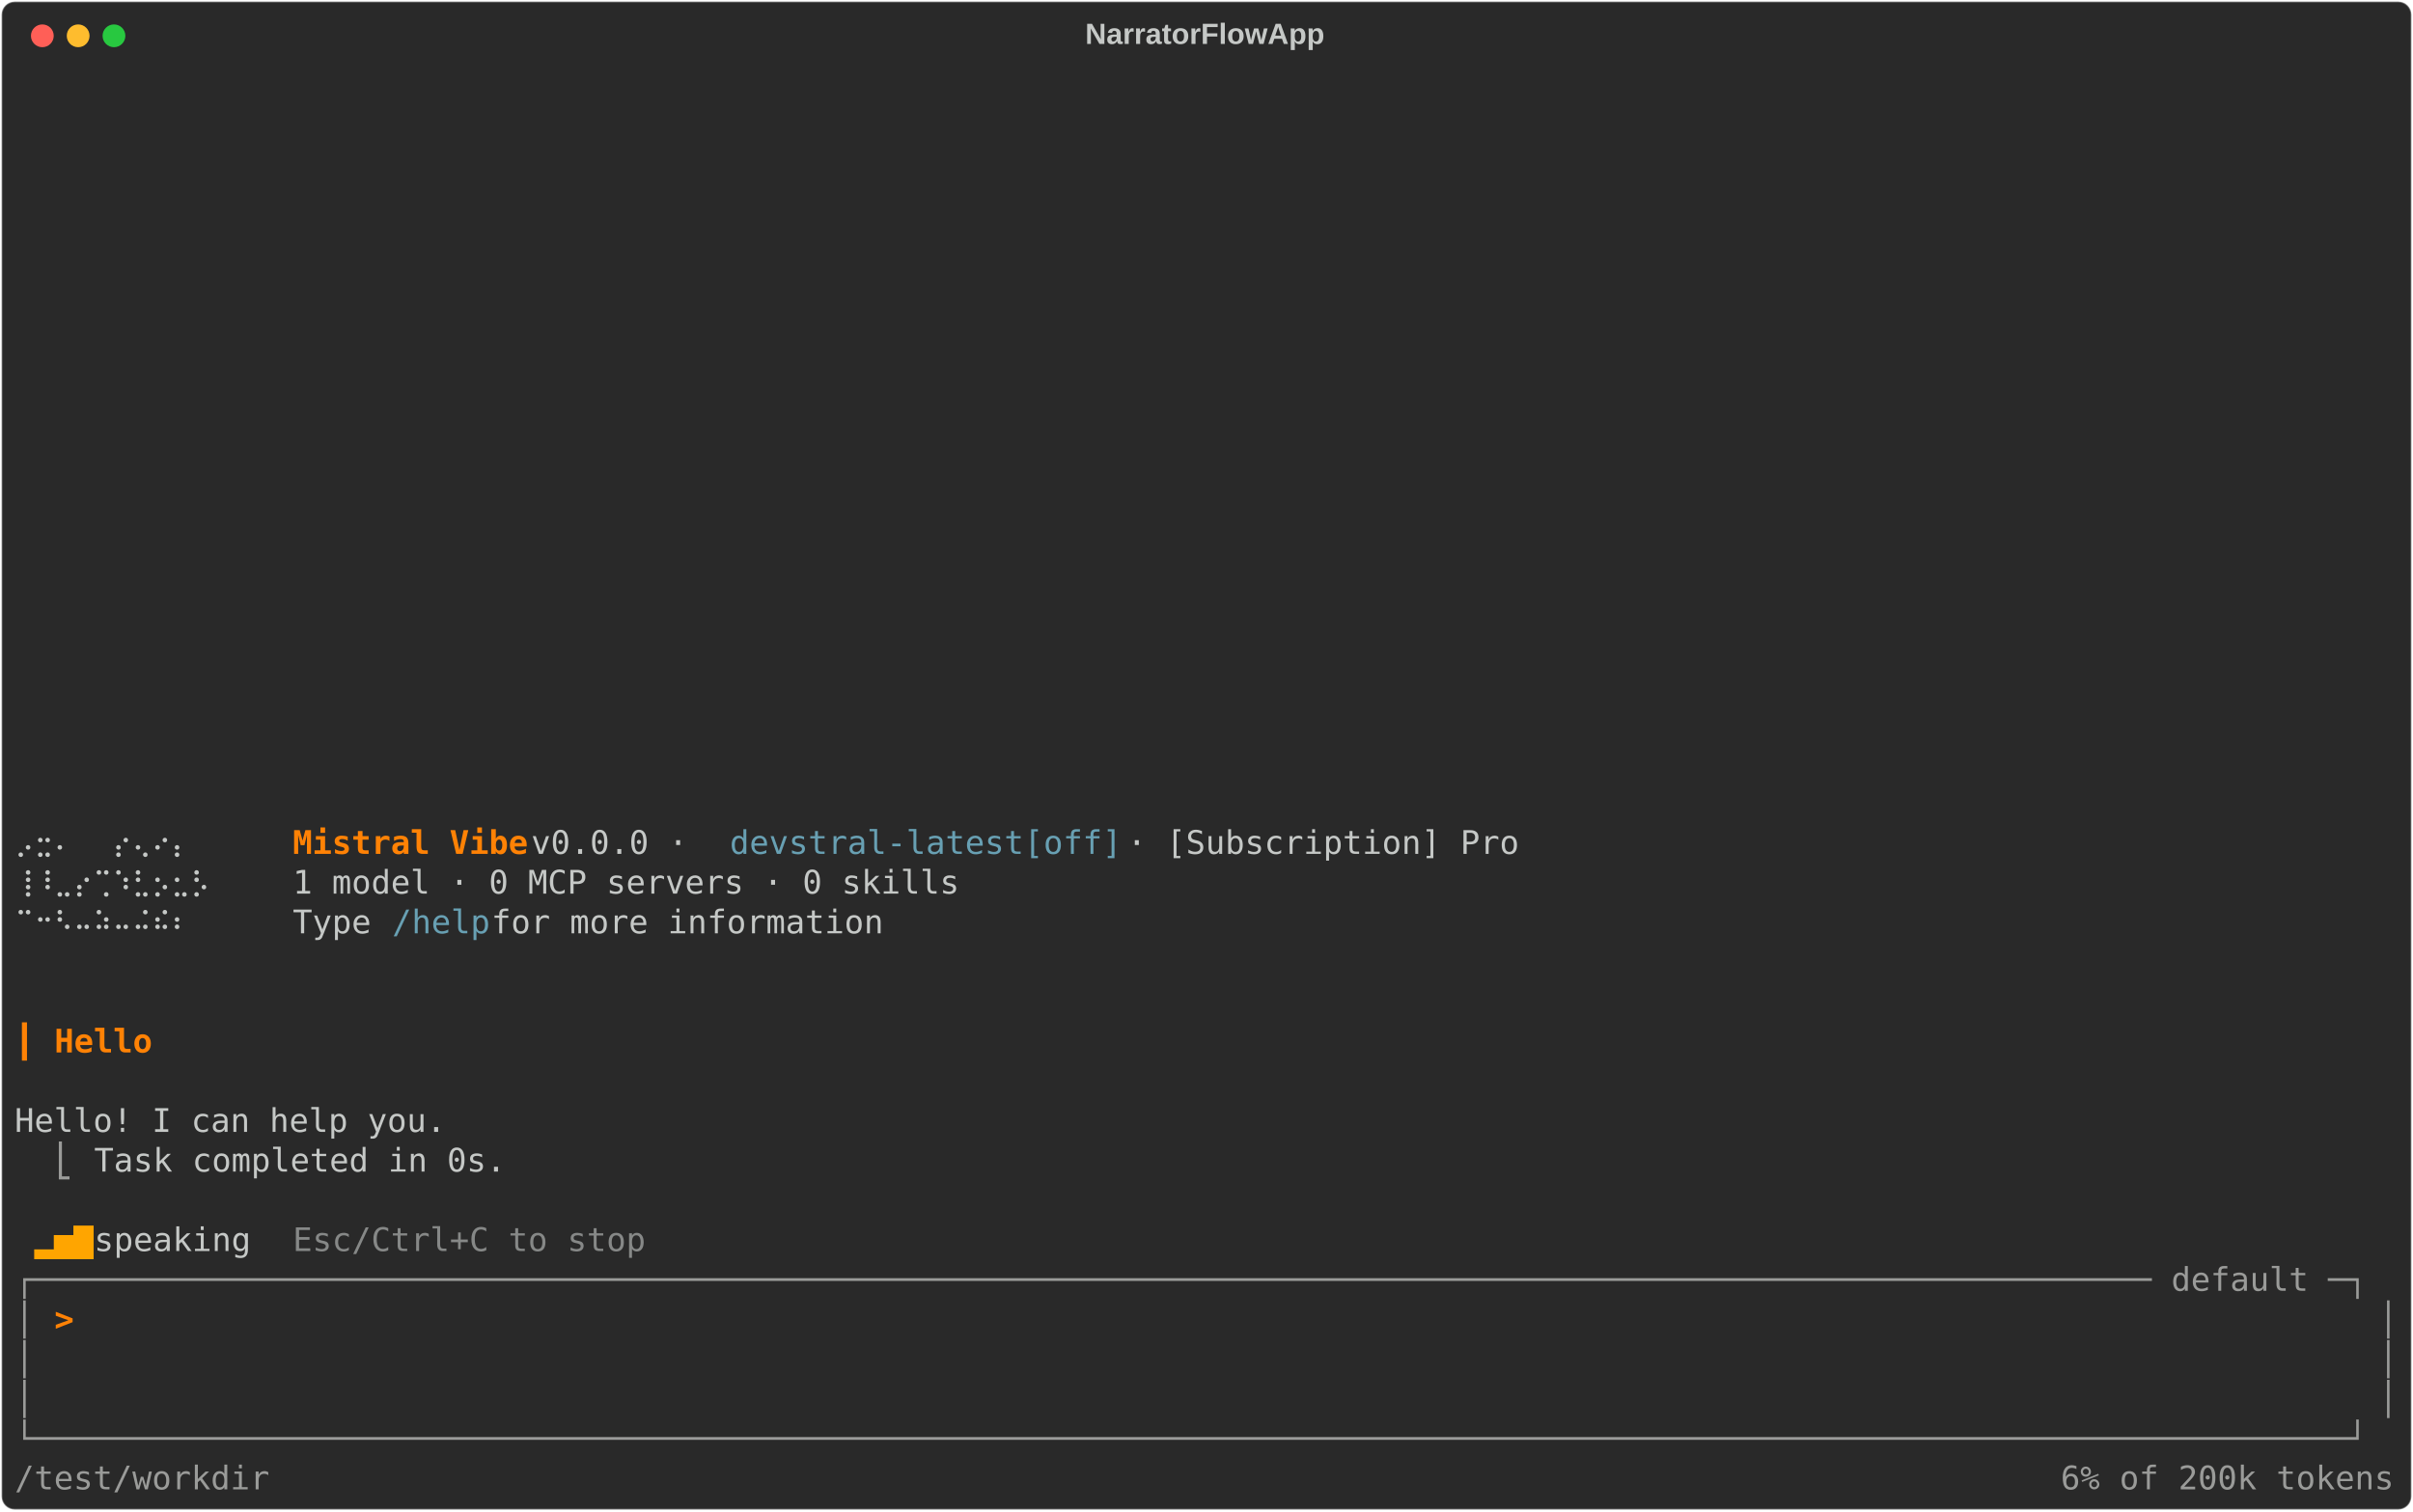
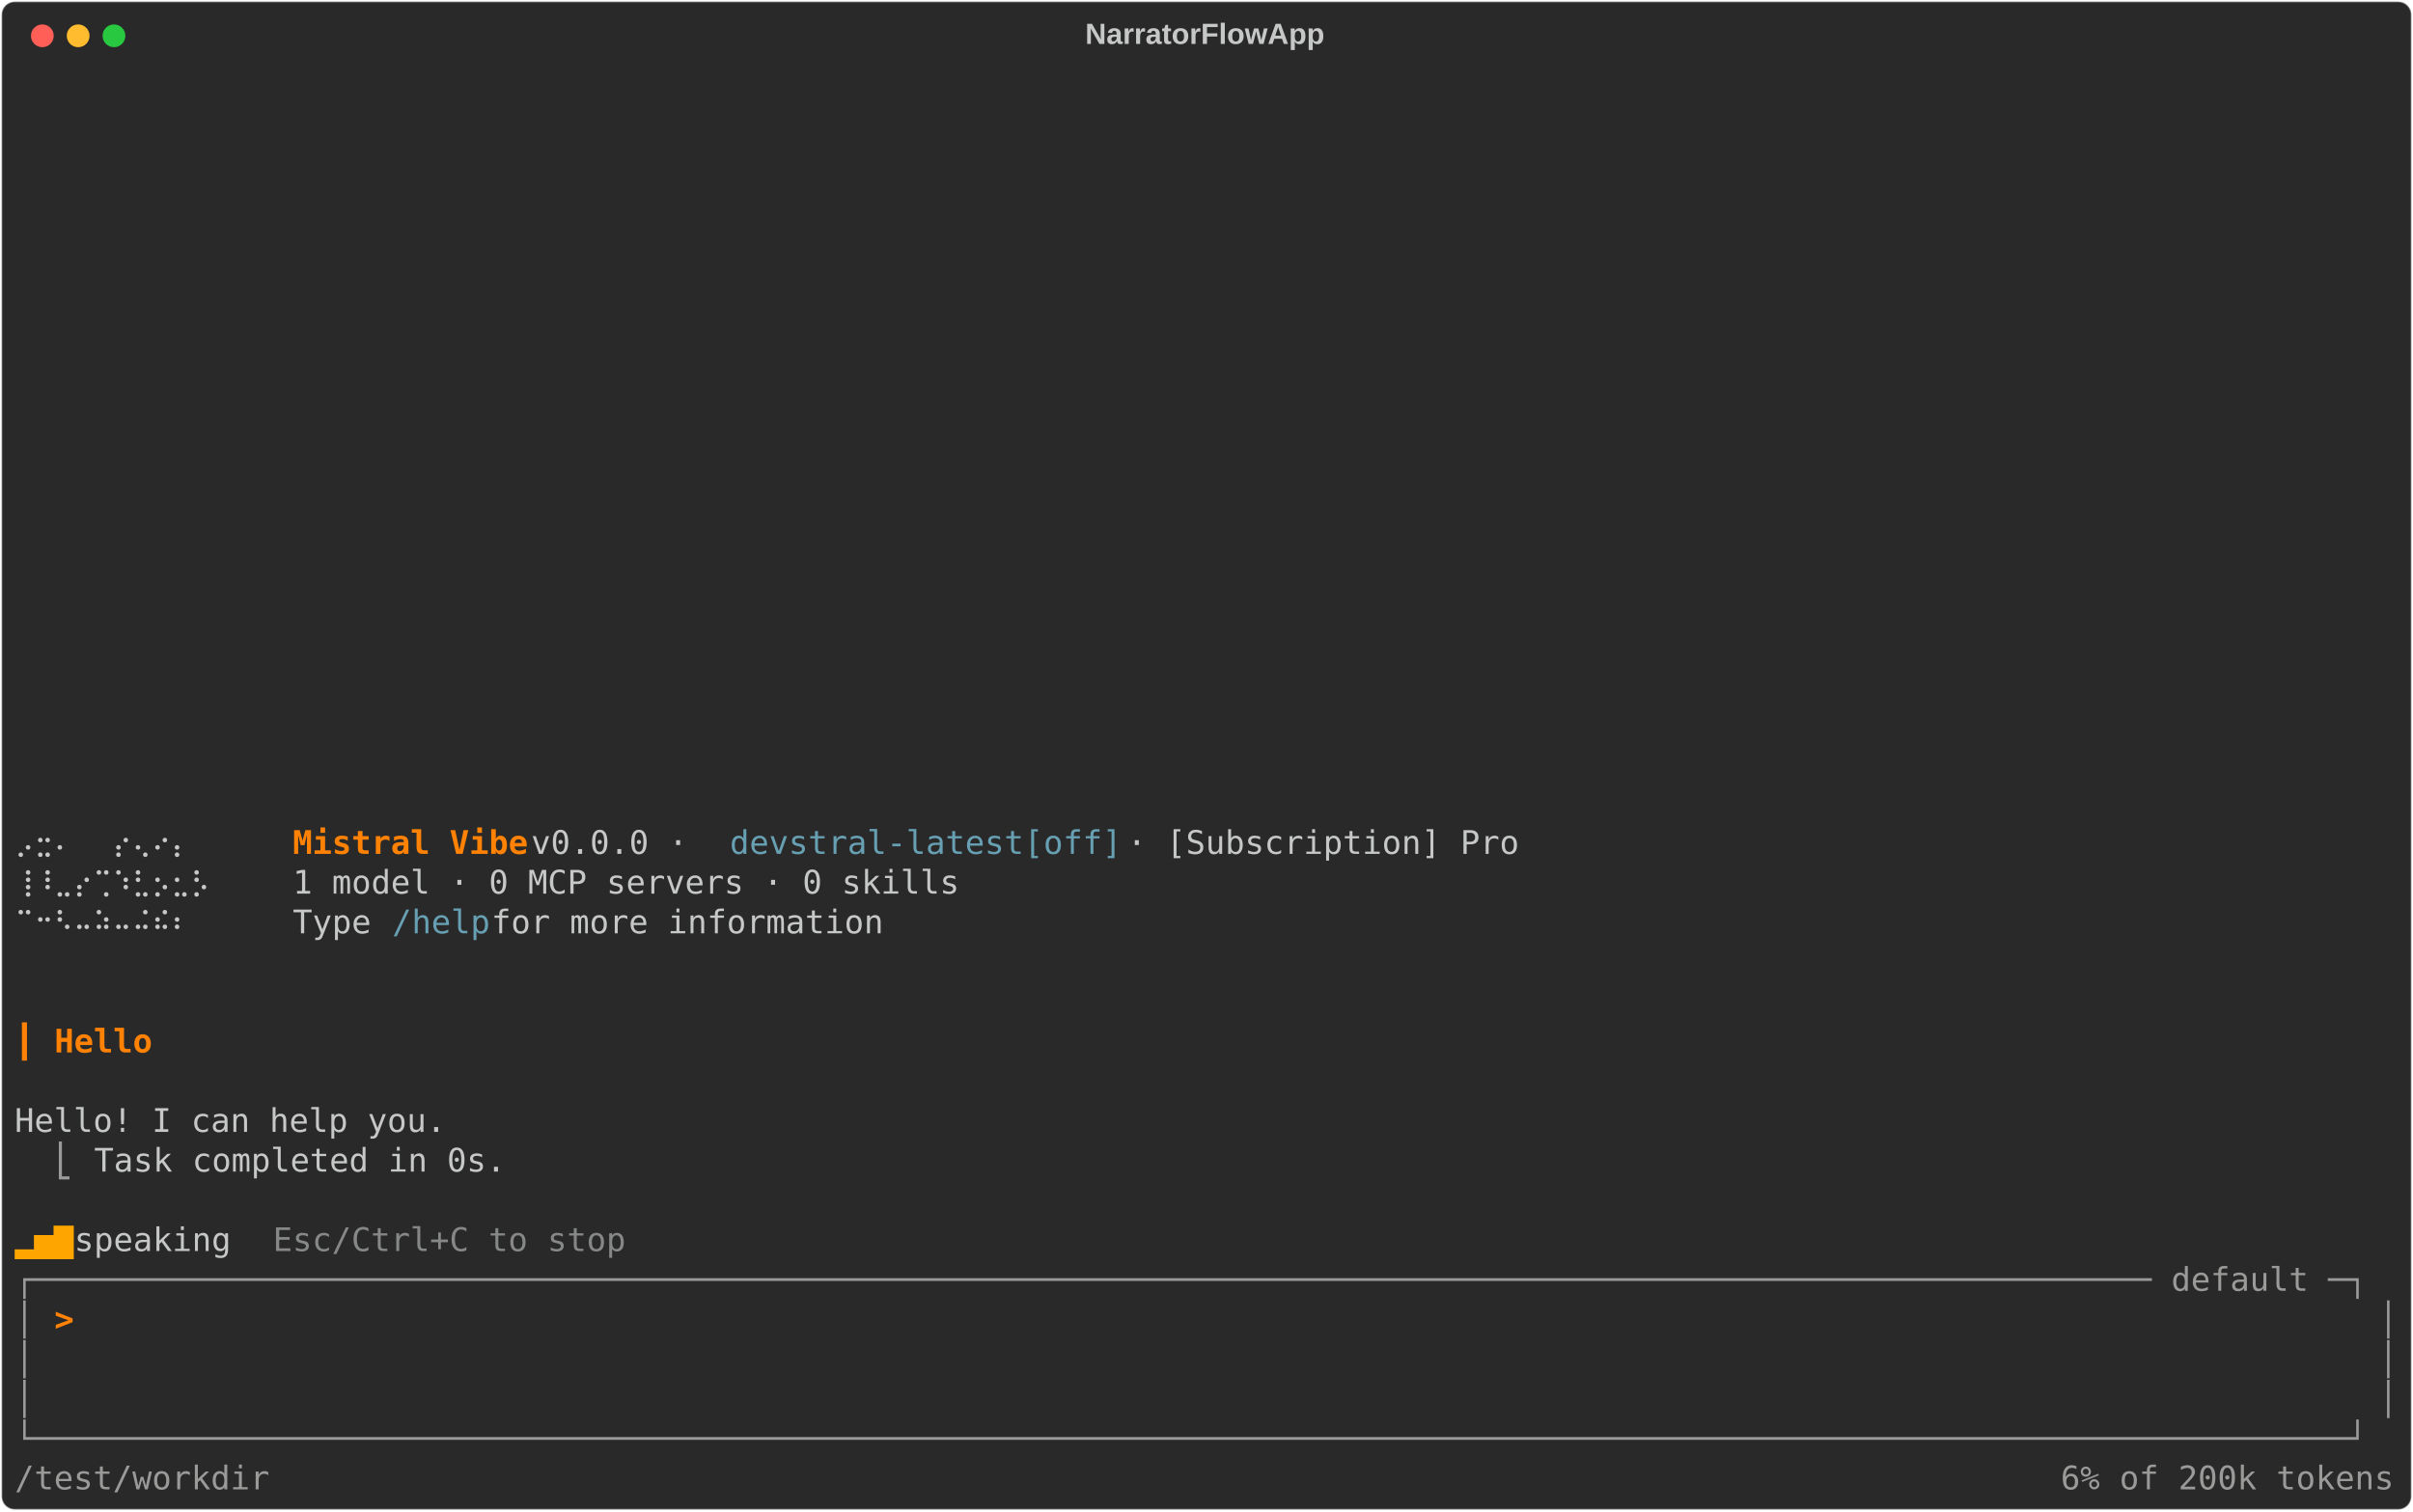
<svg xmlns="http://www.w3.org/2000/svg" class="rich-terminal" viewBox="0 0 1482 928.4">
  <style>

    @font-face {
        font-family: "Fira Code";
        src: local("FiraCode-Regular"),
                url("https://cdnjs.cloudflare.com/ajax/libs/firacode/6.2.0/woff2/FiraCode-Regular.woff2") format("woff2"),
                url("https://cdnjs.cloudflare.com/ajax/libs/firacode/6.2.0/woff/FiraCode-Regular.woff") format("woff");
        font-style: normal;
        font-weight: 400;
    }
    @font-face {
        font-family: "Fira Code";
        src: local("FiraCode-Bold"),
                url("https://cdnjs.cloudflare.com/ajax/libs/firacode/6.2.0/woff2/FiraCode-Bold.woff2") format("woff2"),
                url("https://cdnjs.cloudflare.com/ajax/libs/firacode/6.2.0/woff/FiraCode-Bold.woff") format("woff");
        font-style: bold;
        font-weight: 700;
    }

    .terminal-matrix {
        font-family: Fira Code, monospace;
        font-size: 20px;
        line-height: 24.4px;
        font-variant-east-asian: full-width;
    }

    .terminal-title {
        font-size: 18px;
        font-weight: bold;
        font-family: arial;
    }

    .terminal-r1 { fill: #c5c8c6 }
.terminal-r2 { fill: #ff8205;font-weight: bold }
.terminal-r3 { fill: #68a0b3 }
.terminal-r4 { fill: #ff8205 }
.terminal-r5 { fill: #9a9b99 }
.terminal-r6 { fill: #ffa500;font-weight: bold }
.terminal-r7 { fill: #868887 }
    </style>
  <defs>
    <clipPath id="terminal-clip-terminal">
      <rect x="0" y="0" width="1463.0" height="877.4" />
    </clipPath>
    <clipPath id="terminal-line-0">
      <rect x="0" y="1.5" width="1464" height="24.65" />
    </clipPath>
    <clipPath id="terminal-line-1">
      <rect x="0" y="25.9" width="1464" height="24.65" />
    </clipPath>
    <clipPath id="terminal-line-2">
      <rect x="0" y="50.3" width="1464" height="24.65" />
    </clipPath>
    <clipPath id="terminal-line-3">
      <rect x="0" y="74.7" width="1464" height="24.65" />
    </clipPath>
    <clipPath id="terminal-line-4">
      <rect x="0" y="99.1" width="1464" height="24.65" />
    </clipPath>
    <clipPath id="terminal-line-5">
      <rect x="0" y="123.5" width="1464" height="24.65" />
    </clipPath>
    <clipPath id="terminal-line-6">
      <rect x="0" y="147.9" width="1464" height="24.65" />
    </clipPath>
    <clipPath id="terminal-line-7">
      <rect x="0" y="172.3" width="1464" height="24.65" />
    </clipPath>
    <clipPath id="terminal-line-8">
      <rect x="0" y="196.7" width="1464" height="24.65" />
    </clipPath>
    <clipPath id="terminal-line-9">
      <rect x="0" y="221.1" width="1464" height="24.65" />
    </clipPath>
    <clipPath id="terminal-line-10">
      <rect x="0" y="245.5" width="1464" height="24.65" />
    </clipPath>
    <clipPath id="terminal-line-11">
      <rect x="0" y="269.9" width="1464" height="24.65" />
    </clipPath>
    <clipPath id="terminal-line-12">
      <rect x="0" y="294.3" width="1464" height="24.65" />
    </clipPath>
    <clipPath id="terminal-line-13">
      <rect x="0" y="318.7" width="1464" height="24.65" />
    </clipPath>
    <clipPath id="terminal-line-14">
      <rect x="0" y="343.1" width="1464" height="24.65" />
    </clipPath>
    <clipPath id="terminal-line-15">
      <rect x="0" y="367.5" width="1464" height="24.65" />
    </clipPath>
    <clipPath id="terminal-line-16">
      <rect x="0" y="391.9" width="1464" height="24.65" />
    </clipPath>
    <clipPath id="terminal-line-17">
      <rect x="0" y="416.3" width="1464" height="24.65" />
    </clipPath>
    <clipPath id="terminal-line-18">
      <rect x="0" y="440.7" width="1464" height="24.65" />
    </clipPath>
    <clipPath id="terminal-line-19">
      <rect x="0" y="465.1" width="1464" height="24.65" />
    </clipPath>
    <clipPath id="terminal-line-20">
      <rect x="0" y="489.5" width="1464" height="24.65" />
    </clipPath>
    <clipPath id="terminal-line-21">
      <rect x="0" y="513.9" width="1464" height="24.65" />
    </clipPath>
    <clipPath id="terminal-line-22">
      <rect x="0" y="538.3" width="1464" height="24.65" />
    </clipPath>
    <clipPath id="terminal-line-23">
      <rect x="0" y="562.7" width="1464" height="24.65" />
    </clipPath>
    <clipPath id="terminal-line-24">
      <rect x="0" y="587.1" width="1464" height="24.65" />
    </clipPath>
    <clipPath id="terminal-line-25">
      <rect x="0" y="611.5" width="1464" height="24.65" />
    </clipPath>
    <clipPath id="terminal-line-26">
      <rect x="0" y="635.9" width="1464" height="24.65" />
    </clipPath>
    <clipPath id="terminal-line-27">
      <rect x="0" y="660.3" width="1464" height="24.65" />
    </clipPath>
    <clipPath id="terminal-line-28">
      <rect x="0" y="684.7" width="1464" height="24.65" />
    </clipPath>
    <clipPath id="terminal-line-29">
      <rect x="0" y="709.1" width="1464" height="24.65" />
    </clipPath>
    <clipPath id="terminal-line-30">
      <rect x="0" y="733.5" width="1464" height="24.65" />
    </clipPath>
    <clipPath id="terminal-line-31">
      <rect x="0" y="757.9" width="1464" height="24.65" />
    </clipPath>
    <clipPath id="terminal-line-32">
      <rect x="0" y="782.3" width="1464" height="24.65" />
    </clipPath>
    <clipPath id="terminal-line-33">
      <rect x="0" y="806.7" width="1464" height="24.65" />
    </clipPath>
    <clipPath id="terminal-line-34">
      <rect x="0" y="831.1" width="1464" height="24.65" />
    </clipPath>
  </defs>
  <rect fill="#292929" stroke="rgba(255,255,255,0.35)" stroke-width="1" x="1" y="1" width="1480" height="926.4" rx="8" />
  <text class="terminal-title" fill="#c5c8c6" text-anchor="middle" x="740" y="27">NarratorFlowApp</text>
  <g transform="translate(26,22)">
    <circle cx="0" cy="0" r="7" fill="#ff5f57" />
    <circle cx="22" cy="0" r="7" fill="#febc2e" />
    <circle cx="44" cy="0" r="7" fill="#28c840" />
  </g>
  <g transform="translate(9, 41)" clip-path="url(#terminal-clip-terminal)">
    <g class="terminal-matrix">
      <text class="terminal-r1" x="1464" y="20" textLength="12.2" clip-path="url(#terminal-line-0)">
</text>
      <text class="terminal-r1" x="1464" y="44.4" textLength="12.2" clip-path="url(#terminal-line-1)">
</text>
      <text class="terminal-r1" x="1464" y="68.8" textLength="12.2" clip-path="url(#terminal-line-2)">
</text>
      <text class="terminal-r1" x="1464" y="93.2" textLength="12.2" clip-path="url(#terminal-line-3)">
</text>
      <text class="terminal-r1" x="1464" y="117.6" textLength="12.2" clip-path="url(#terminal-line-4)">
</text>
      <text class="terminal-r1" x="1464" y="142" textLength="12.2" clip-path="url(#terminal-line-5)">
</text>
      <text class="terminal-r1" x="1464" y="166.4" textLength="12.2" clip-path="url(#terminal-line-6)">
</text>
      <text class="terminal-r1" x="1464" y="190.8" textLength="12.2" clip-path="url(#terminal-line-7)">
</text>
      <text class="terminal-r1" x="1464" y="215.2" textLength="12.2" clip-path="url(#terminal-line-8)">
</text>
      <text class="terminal-r1" x="1464" y="239.6" textLength="12.2" clip-path="url(#terminal-line-9)">
</text>
      <text class="terminal-r1" x="1464" y="264" textLength="12.2" clip-path="url(#terminal-line-10)">
</text>
      <text class="terminal-r1" x="1464" y="288.4" textLength="12.2" clip-path="url(#terminal-line-11)">
</text>
      <text class="terminal-r1" x="1464" y="312.8" textLength="12.2" clip-path="url(#terminal-line-12)">
</text>
      <text class="terminal-r1" x="1464" y="337.2" textLength="12.2" clip-path="url(#terminal-line-13)">
</text>
      <text class="terminal-r1" x="1464" y="361.6" textLength="12.2" clip-path="url(#terminal-line-14)">
</text>
      <text class="terminal-r1" x="1464" y="386" textLength="12.2" clip-path="url(#terminal-line-15)">
</text>
      <text class="terminal-r1" x="1464" y="410.4" textLength="12.2" clip-path="url(#terminal-line-16)">
</text>
      <text class="terminal-r1" x="1464" y="434.8" textLength="12.2" clip-path="url(#terminal-line-17)">
</text>
      <text class="terminal-r1" x="1464" y="459.2" textLength="12.2" clip-path="url(#terminal-line-18)">
</text>
      <text class="terminal-r1" x="0" y="483.6" textLength="134.2" clip-path="url(#terminal-line-19)">  ⡠⣒⠄  ⡔⢄⠔⡄</text>
      <text class="terminal-r2" x="170.8" y="483.6" textLength="146.4" clip-path="url(#terminal-line-19)">Mistral Vibe</text>
      <text class="terminal-r1" x="317.2" y="483.6" textLength="122" clip-path="url(#terminal-line-19)"> v0.0.0 · </text>
      <text class="terminal-r3" x="439.2" y="483.6" textLength="244" clip-path="url(#terminal-line-19)">devstral-latest[off]</text>
      <text class="terminal-r1" x="683.2" y="483.6" textLength="256.2" clip-path="url(#terminal-line-19)"> · [Subscription] Pro</text>
      <text class="terminal-r1" x="1464" y="483.6" textLength="12.2" clip-path="url(#terminal-line-19)">
</text>
      <text class="terminal-r1" x="0" y="508" textLength="134.2" clip-path="url(#terminal-line-20)"> ⢸⠸⣀⡔⢉⠱⣃⡢⣂⡣</text>
      <text class="terminal-r1" x="170.8" y="508" textLength="414.8" clip-path="url(#terminal-line-20)">1 model · 0 MCP servers · 0 skills</text>
      <text class="terminal-r1" x="1464" y="508" textLength="12.2" clip-path="url(#terminal-line-20)">
</text>
      <text class="terminal-r1" x="0" y="532.4" textLength="134.2" clip-path="url(#terminal-line-21)">  ⠉⠒⠣⠤⠵⠤⠬⠮⠆</text>
      <text class="terminal-r1" x="170.8" y="532.4" textLength="61" clip-path="url(#terminal-line-21)">Type </text>
      <text class="terminal-r3" x="231.8" y="532.4" textLength="61" clip-path="url(#terminal-line-21)">/help</text>
      <text class="terminal-r1" x="292.8" y="532.4" textLength="256.2" clip-path="url(#terminal-line-21)"> for more information</text>
      <text class="terminal-r1" x="1464" y="532.4" textLength="12.2" clip-path="url(#terminal-line-21)">
</text>
      <text class="terminal-r1" x="1464" y="556.8" textLength="12.2" clip-path="url(#terminal-line-22)">
</text>
      <text class="terminal-r1" x="1464" y="581.2" textLength="12.2" clip-path="url(#terminal-line-23)">
</text>
      <text class="terminal-r4" x="0" y="605.6" textLength="12.2" clip-path="url(#terminal-line-24)">┃</text>
      <text class="terminal-r2" x="24.4" y="605.6" textLength="61" clip-path="url(#terminal-line-24)">Hello</text>
      <text class="terminal-r1" x="1464" y="605.6" textLength="12.2" clip-path="url(#terminal-line-24)">
</text>
      <text class="terminal-r1" x="1464" y="630" textLength="12.2" clip-path="url(#terminal-line-25)">
</text>
      <text class="terminal-r1" x="0" y="654.4" textLength="268.4" clip-path="url(#terminal-line-26)">Hello! I can help you.</text>
      <text class="terminal-r1" x="1464" y="654.4" textLength="12.2" clip-path="url(#terminal-line-26)">
</text>
      <text class="terminal-r5" x="24.4" y="678.8" textLength="12.2" clip-path="url(#terminal-line-27)">⎣</text>
      <text class="terminal-r1" x="48.8" y="678.8" textLength="256.2" clip-path="url(#terminal-line-27)">Task completed in 0s.</text>
      <text class="terminal-r1" x="1464" y="678.8" textLength="12.2" clip-path="url(#terminal-line-27)">
</text>
      <text class="terminal-r1" x="1464" y="703.2" textLength="12.2" clip-path="url(#terminal-line-28)">
</text>
-       <text class="terminal-r6" x="12.2" y="727.6" textLength="36.6" clip-path="url(#terminal-line-29)">▂▅▇</text>
-       <text class="terminal-r1" x="48.8" y="727.6" textLength="122" clip-path="url(#terminal-line-29)"> speaking </text>
-       <text class="terminal-r7" x="170.8" y="727.6" textLength="219.6" clip-path="url(#terminal-line-29)">Esc/Ctrl+C to stop</text>
+       <text class="terminal-r6" x="0" y="727.6" textLength="36.6" clip-path="url(#terminal-line-29)">▂▅▇</text>
+       <text class="terminal-r1" x="36.6" y="727.6" textLength="122" clip-path="url(#terminal-line-29)"> speaking </text>
+       <text class="terminal-r7" x="158.6" y="727.6" textLength="219.6" clip-path="url(#terminal-line-29)">Esc/Ctrl+C to stop</text>
      <text class="terminal-r1" x="1464" y="727.6" textLength="12.2" clip-path="url(#terminal-line-29)">
</text>
      <text class="terminal-r5" x="0" y="752" textLength="1464" clip-path="url(#terminal-line-30)">┌──────────────────────────────────────────────────────────────────────────────────────────────────────────── default ─┐</text>
      <text class="terminal-r1" x="1464" y="752" textLength="12.2" clip-path="url(#terminal-line-30)">
</text>
      <text class="terminal-r5" x="0" y="776.4" textLength="12.2" clip-path="url(#terminal-line-31)">│</text>
      <text class="terminal-r2" x="24.4" y="776.4" textLength="12.2" clip-path="url(#terminal-line-31)">&gt;</text>
      <text class="terminal-r5" x="1451.8" y="776.4" textLength="12.2" clip-path="url(#terminal-line-31)">│</text>
      <text class="terminal-r1" x="1464" y="776.4" textLength="12.2" clip-path="url(#terminal-line-31)">
</text>
      <text class="terminal-r5" x="0" y="800.8" textLength="12.2" clip-path="url(#terminal-line-32)">│</text>
      <text class="terminal-r5" x="1451.8" y="800.8" textLength="12.2" clip-path="url(#terminal-line-32)">│</text>
      <text class="terminal-r1" x="1464" y="800.8" textLength="12.2" clip-path="url(#terminal-line-32)">
</text>
      <text class="terminal-r5" x="0" y="825.2" textLength="12.2" clip-path="url(#terminal-line-33)">│</text>
      <text class="terminal-r5" x="1451.8" y="825.2" textLength="12.2" clip-path="url(#terminal-line-33)">│</text>
      <text class="terminal-r1" x="1464" y="825.2" textLength="12.2" clip-path="url(#terminal-line-33)">
</text>
      <text class="terminal-r5" x="0" y="849.6" textLength="1464" clip-path="url(#terminal-line-34)">└──────────────────────────────────────────────────────────────────────────────────────────────────────────────────────┘</text>
      <text class="terminal-r1" x="1464" y="849.6" textLength="12.2" clip-path="url(#terminal-line-34)">
</text>
      <text class="terminal-r5" x="0" y="874" textLength="158.6" clip-path="url(#terminal-line-35)">/test/workdir</text>
      <text class="terminal-r5" x="1256.6" y="874" textLength="207.4" clip-path="url(#terminal-line-35)">6% of 200k tokens</text>
    </g>
  </g>
</svg>
